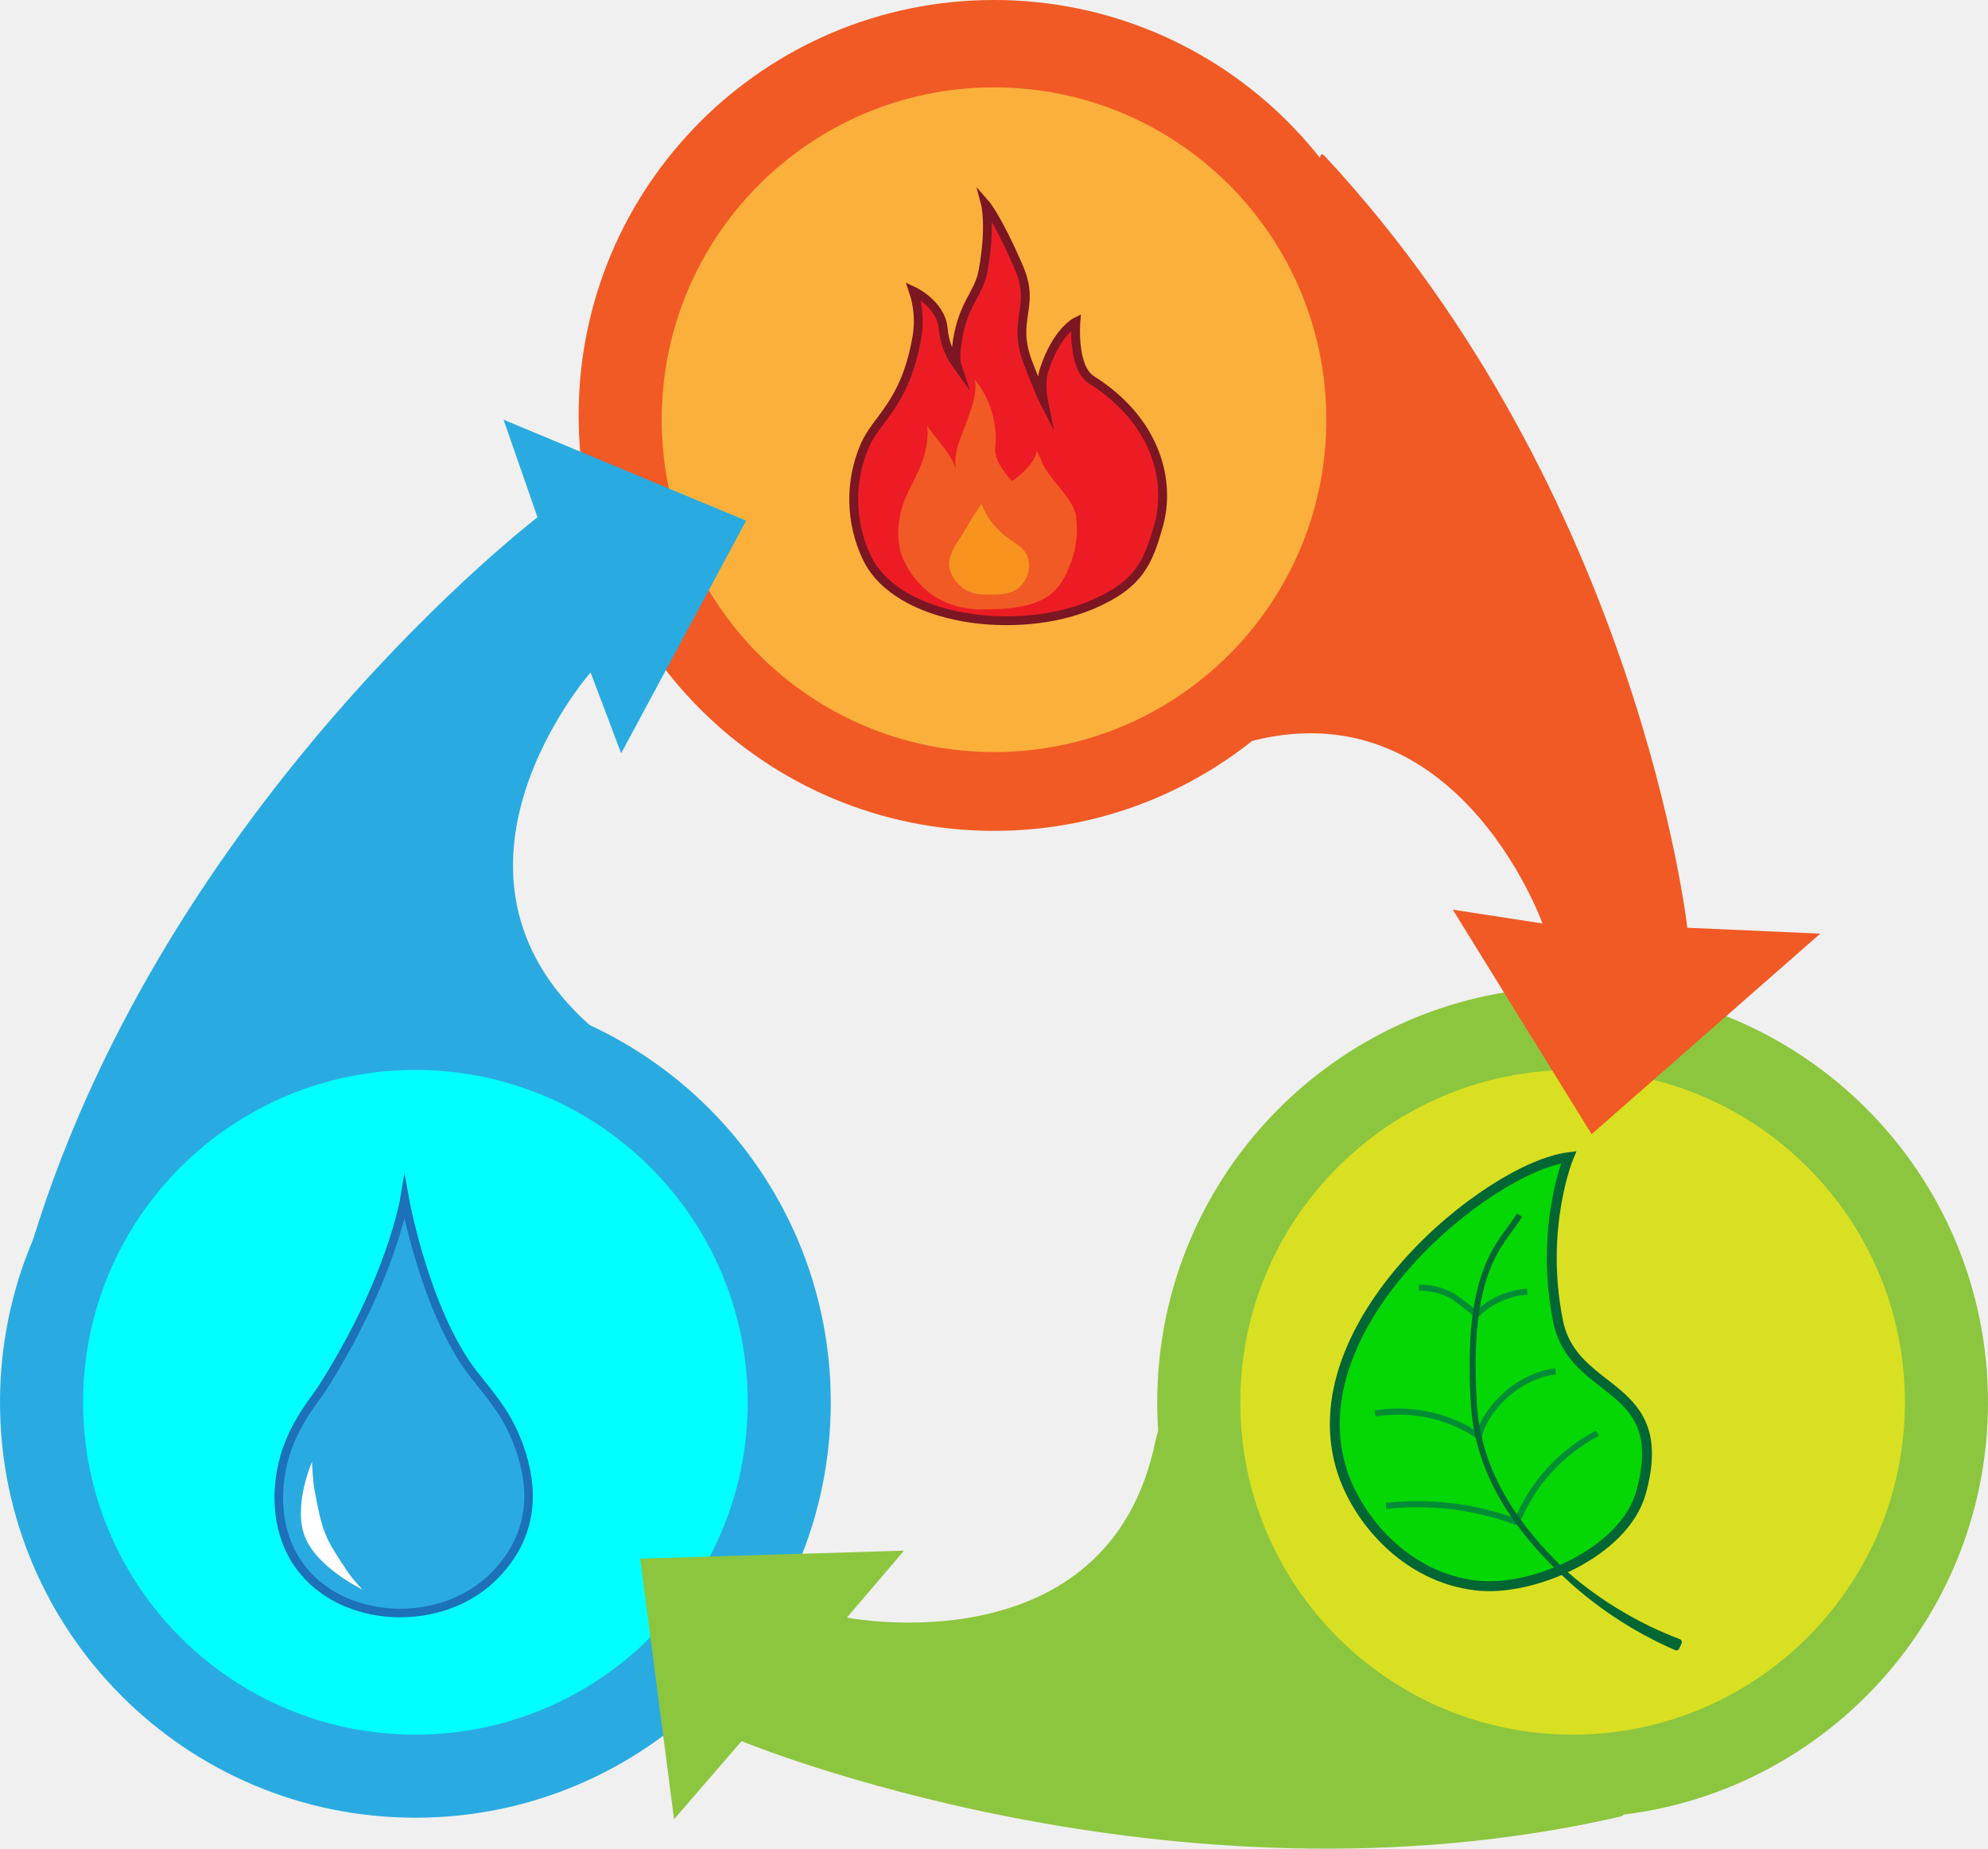
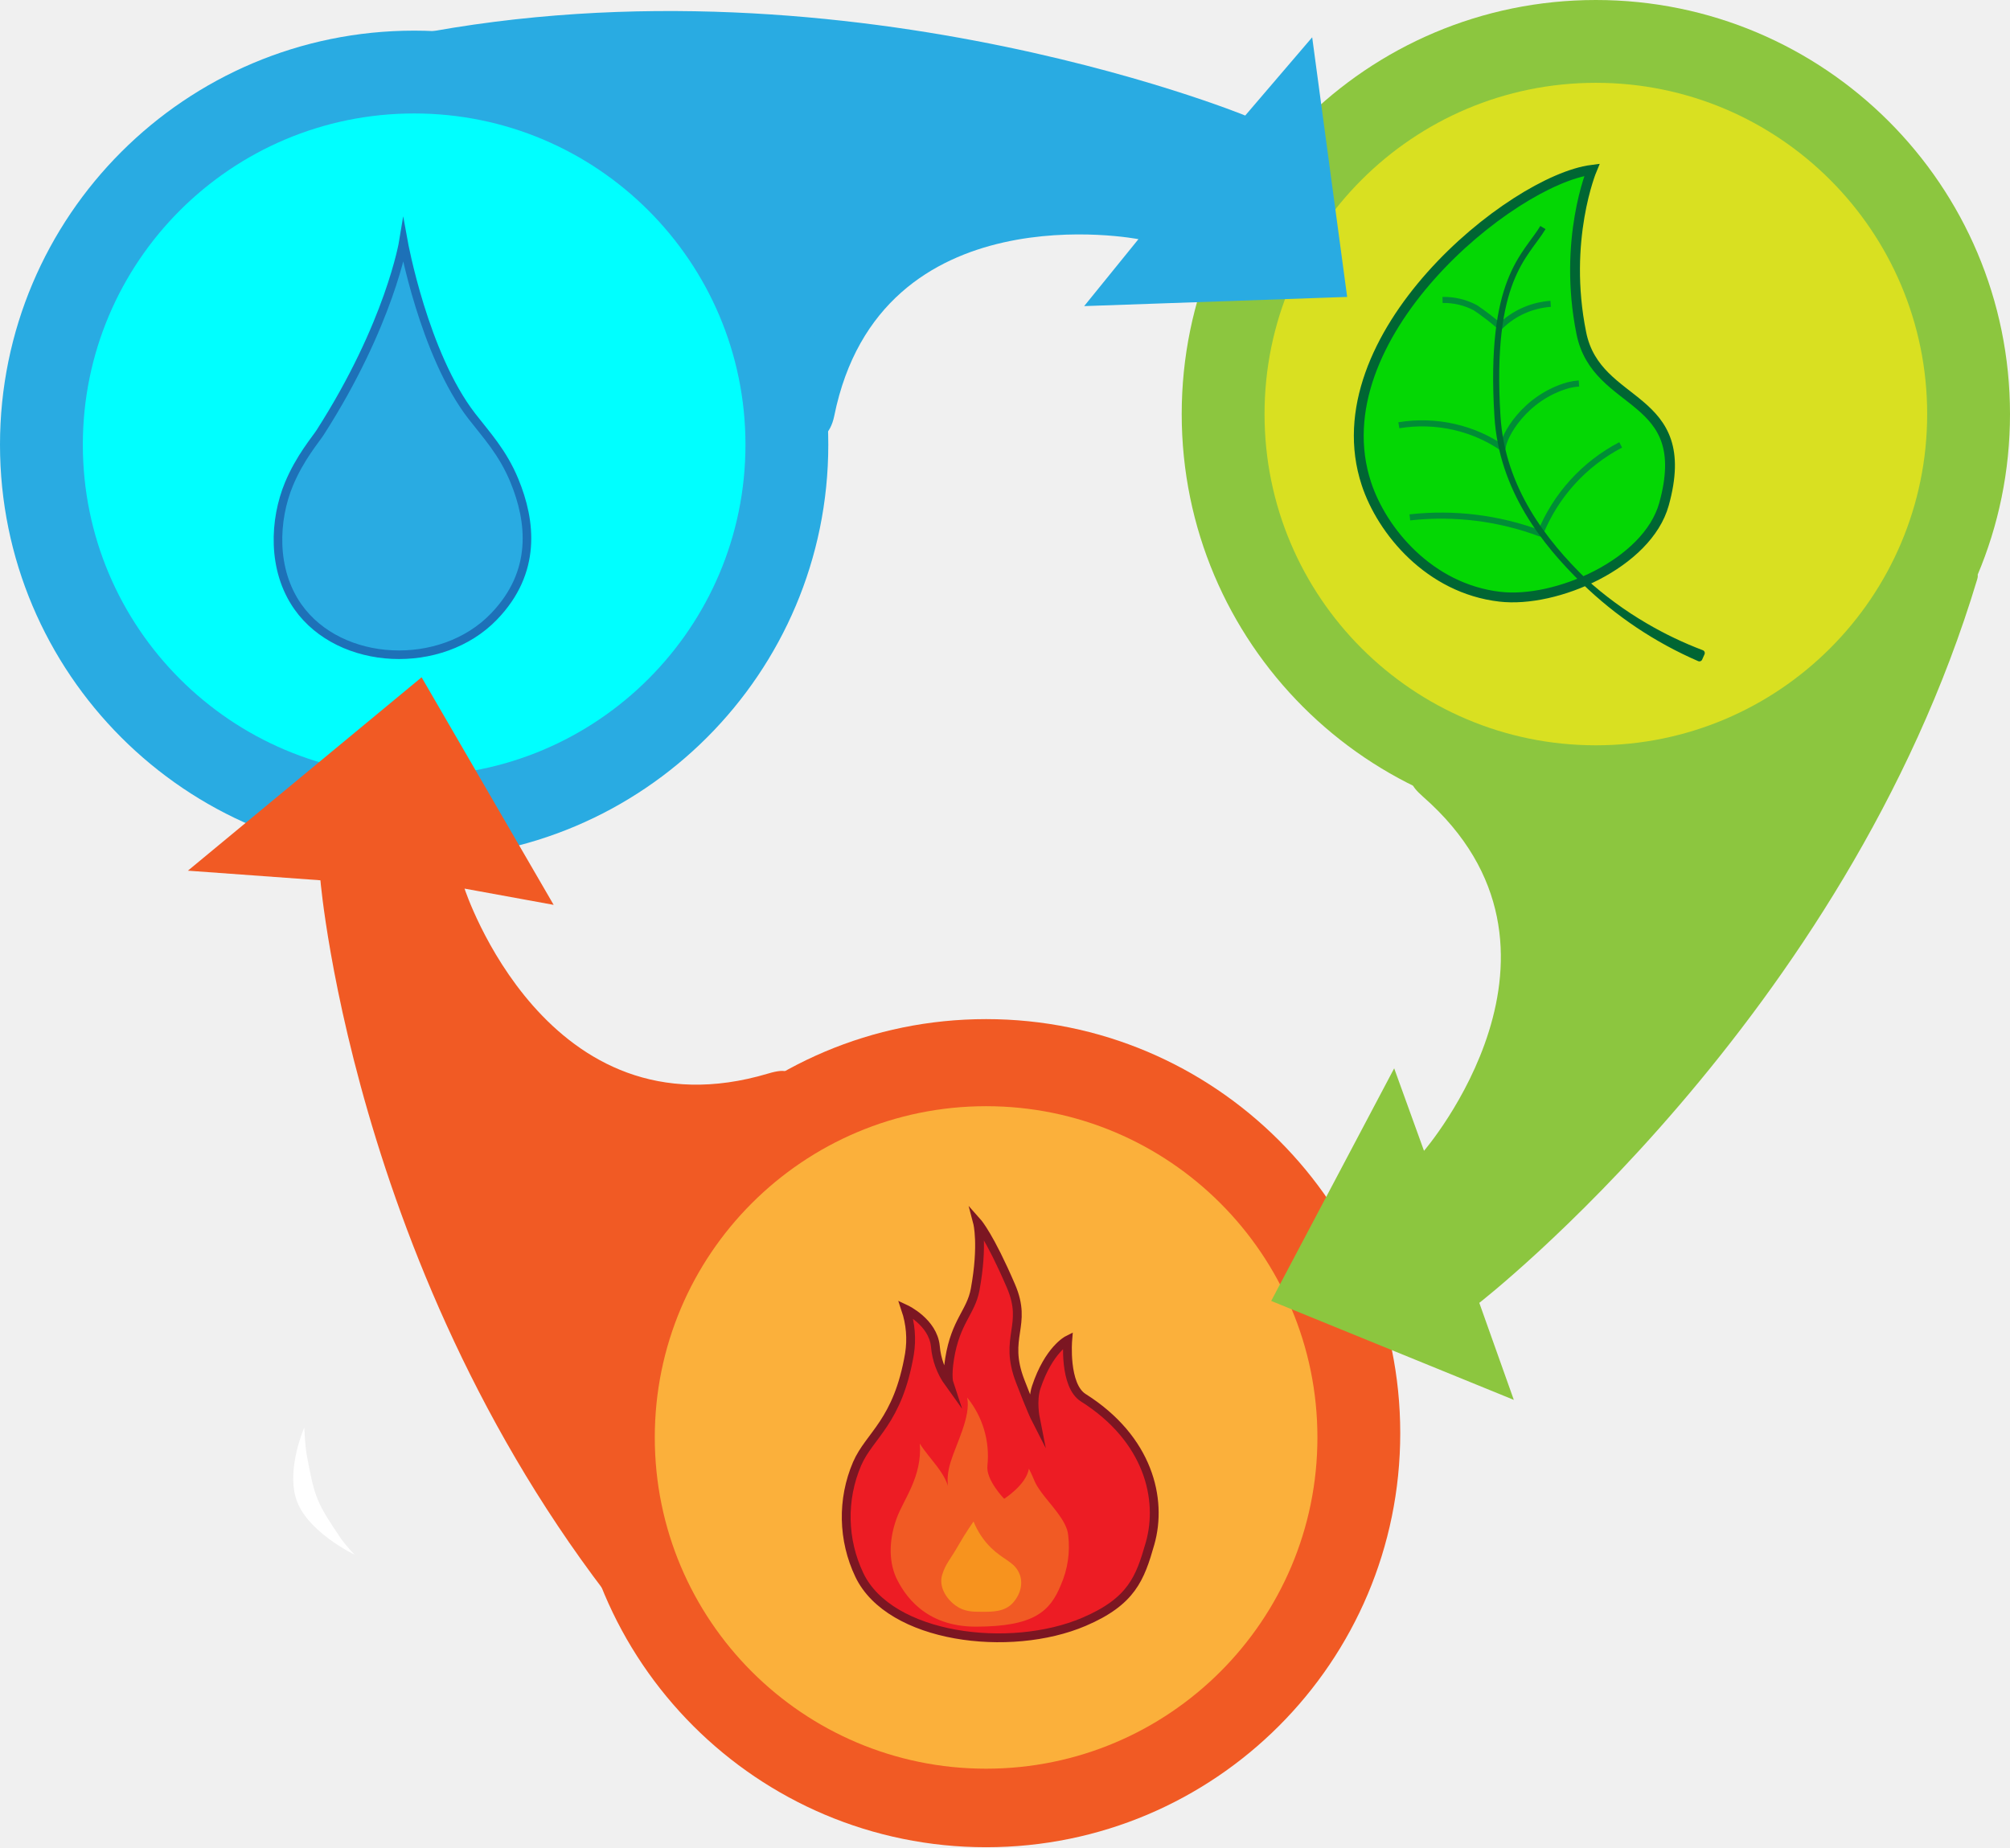
- <svg xmlns="http://www.w3.org/2000/svg" viewBox="0 0 598.23 556.26">
+ <svg xmlns="http://www.w3.org/2000/svg" viewBox="0 0 606.67 557.66">
  <g id="Warstwa_2" data-name="Warstwa 2">
-     <circle cx="299.12" cy="125" r="125" fill="#f15a24" />
-     <circle cx="299.12" cy="126.29" r="100" fill="#fbb03b" />
-     <path d="M34.29,377.62C75,245.27,186.1,160.25,186.1,160.25l-10.22-29.36,73,30.38-37.61,70-9.2-24.34s-52.39,59.66-.21,106.19C236.65,344.08,27.58,399.41,34.29,377.62Z" transform="translate(-24.35 -4.6)" fill="#29abe2" />
-     <circle cx="473.23" cy="421.94" r="125" fill="#8cc63f" />
-     <circle cx="473.23" cy="421.94" r="100" fill="#d9e021" />
-     <path d="M423.24,51.83C517.49,153.29,532.1,283.75,532.1,283.75l40,1.78L503.3,345.87l-41.78-67.56,27,4.16s-26.83-75.15-93.21-53.23c-22.89,7.56,19-33.24,30.4-83.11C436.42,99.64,415.76,43.77,423.24,51.83Z" transform="translate(-24.35 -4.6)" fill="#f15a24" />
-     <circle cx="125" cy="421.94" r="125" fill="#29abe2" />
-     <circle cx="125" cy="421.94" r="100" fill="aqua" />
-     <path d="M511.67,551.27c-135,30.89-264.16-22.78-264.16-22.78L227.19,552,217,473.58l79.4-2.4-17.2,20.14S357.77,506.85,372,438.4c4.73-22.8,15,30.36,51.49,63.64S522.78,548.73,511.67,551.27Z" transform="translate(-24.35 -4.6)" fill="#8cc63f" />
+     <circle cx="297.63" cy="432.66" r="125" fill="#f15a24" />
+     <circle cx="297.63" cy="433.95" r="100" fill="#fbb03b" />
+     <path d="M623.16,188.42C583.35,321.06,472.88,406.85,472.88,406.85l10.42,29.29-73.23-29.87,37.12-70.22,9,24.9s52.32-60.65-.19-106.81c-17.49-15.38,33.8,2,80.78-13.34S626.44,177.5,623.16,188.42Z" transform="translate(-26.39 -13.53)" fill="#8cc63f" />
+     <circle cx="481.67" cy="125" r="125" fill="#8cc63f" />
+     <circle cx="481.67" cy="125" r="100" fill="#d9e021" />
+     <path d="M138,26.86C272.82-4.66,402.23,48.41,402.23,48.41l20.21-23.62L433,103.17l-79.38,2.77L370,85.73s-77.92-15.17-91.81,53.35C268.94,184.73,115.77,32.05,138,26.86Z" transform="translate(-26.39 -13.53)" fill="#29abe2" />
+     <circle cx="125" cy="134.25" r="125" fill="#29abe2" />
+     <circle cx="125" cy="134.25" r="100" fill="aqua" />
+     <path d="M225.4,514.17C134.05,410.1,123.1,279.28,123.1,279.28l-40-2.9L153.64,218l39.86,68.7-26.9-4.91s24.71,75.87,91.68,55.82c23.09-6.91-19.88,32.7-32.73,82.23C213.57,466,232.66,522.44,225.4,514.17Z" transform="translate(-26.39 -13.53)" fill="#f15a24" />
  </g>
  <g id="Warstwa_3" data-name="Warstwa 3">
-     <path d="M146.11,365.19s-4.06,24.78-25.17,57.7c-1.33,2.08-6.1,7.63-9.38,15.54-4.42,10.65-5.26,25.78,2.73,37.07,12.73,18,43.28,19.42,59.16,2.89,13-13.48,11.21-28.76,6.16-41-3.52-8.55-8.53-13.89-12.83-19.43C152.27,399.23,146.11,365.19,146.11,365.19Z" transform="translate(-24.35 -4.6)" fill="#29abe2" stroke="#1d71b8" stroke-miterlimit="10" stroke-width="2.59" />
-     <path d="M129.28,478c-7.41-11-7.88-12.21-10.34-25.38-.46-2.46-.71-8.13-.71-8.13s-5.28,12-2.55,21.27c3,10.12,17.76,17.12,17.76,17.12A44.76,44.76,0,0,1,129.28,478Z" transform="translate(-24.35 -4.6)" fill="#fff" />
-     <path d="M299.2,92.18a28.24,28.24,0,0,1,1.13,13.5c-3.51,20.6-12,24.4-15.8,33.13a40.82,40.82,0,0,0,.68,33.6c9.16,19.15,45.45,23.68,67.8,14.13,14.37-6.13,16.92-13.07,19.94-23.66,3.83-13.42-.51-31.58-20.16-44-5.86-3.71-4.69-17.41-4.69-17.41s-5.74,2.88-9.51,14.3c-1.32,4-.27,9.23-.27,9.23s-1.17-2.27-4.57-11.12c-5.15-13.42,2.42-16.64-2.79-28.75C324.52,70.13,320.9,66,320.9,66s1.73,6.62-.74,20.14c-1.26,6.91-5.88,9.56-7.7,20.88-.87,5.37-.2,7.38-.2,7.38a22,22,0,0,1-4.11-11.08C307.41,96,299.2,92.18,299.2,92.18Z" transform="translate(-24.35 -4.6)" fill="#ed1c24" stroke="#7c1622" stroke-linecap="round" stroke-miterlimit="10" stroke-width="2.66" />
-     <path d="M296.25,173.08c-2.42-5.56-1.86-12.07.22-17.77s7.74-12.58,6.95-22.57c2.92,4.73,8.17,9.06,8.89,14.57,0,0-1.36-3.3.4-9,1.71-5.54,6.16-13.77,5-19.46a28,28,0,0,1,6.11,20.54c-.51,4.3,5.05,9.95,5.05,9.95s6.6-4.14,7.48-9.08c2,3.88,1.3,3.74,3.85,7.27s7.66,8.48,8,12.82a28.71,28.71,0,0,1-2.24,15.1C342.81,183.36,338,188,320.35,188c-15.34,0-21.6-9.61-24.1-14.93" transform="translate(-24.35 -4.6)" fill="#f15a24" />
-     <path d="M322.05,183.51c-2.53,0-5.17,0-7.7-1.81-3.08-2.18-5.2-5.9-4.14-9.34s2.42-4.54,5.05-9.16c1.95-3.43,4.42-6.94,4.42-6.94a23.45,23.45,0,0,0,5.32,8c3.5,3.35,6.39,4.09,8,6.75,1.85,3,1.21,6.85-1.45,9.82C329.09,183.55,325.38,183.53,322.05,183.51Z" transform="translate(-24.35 -4.6)" fill="#f7931e" />
-     <path d="M496.39,352.79c-24.23,3.1-82.63,50.5-68.07,94.76,4.71,14.33,19.05,31.66,40.27,34.12,17,2,44.56-10,49.55-27.91,9.4-33.75-20.32-28.6-24.95-51.69C487.56,374,496.39,352.79,496.39,352.79Z" transform="translate(-24.35 -4.6)" fill="#04d704" stroke="#063" stroke-miterlimit="10" stroke-width="2.97" />
-     <path d="M525.82,488.79" transform="translate(-24.35 -4.6)" fill="#006837" stroke="#063" stroke-miterlimit="10" stroke-width="1.37" />
-     <path d="M534.71,475.47" transform="translate(-24.35 -4.6)" fill="#006837" stroke="#063" stroke-miterlimit="10" stroke-width="1.6" />
-     <path d="M441.44,457.72a85.46,85.46,0,0,1,39.35,4.86,52.34,52.34,0,0,1,24.28-26.74" transform="translate(-24.35 -4.6)" fill="none" stroke="#008d36" stroke-linejoin="round" stroke-width="1.83" />
-     <path d="M438.12,429.91a43.44,43.44,0,0,1,16.75.52,42.79,42.79,0,0,1,14.59,6.38c.2-3.51,6.51-15.23,19.81-19a18.45,18.45,0,0,1,3.2-.51" transform="translate(-24.35 -4.6)" fill="none" stroke="#008d36" stroke-linejoin="round" stroke-width="1.83" />
-     <path d="M451.31,392.08a20.14,20.14,0,0,1,10,2.41,79.66,79.66,0,0,1,7.35,5.66h0a23.81,23.81,0,0,1,7.44-5,24.51,24.51,0,0,1,7.84-1.9" transform="translate(-24.35 -4.6)" fill="none" stroke="#008d36" stroke-linejoin="round" stroke-width="1.83" />
-     <path d="M481.61,370.22c-5.29,8.76-16.31,15.42-13.73,57,1.37,22,14.23,38.14,26.15,49.77a116.27,116.27,0,0,0,34.8,23.29l.71-1.6a112.59,112.59,0,0,1-17-8.13A110.56,110.56,0,0,1,494,477" transform="translate(-24.35 -4.6)" fill="none" stroke="#063" stroke-linejoin="round" stroke-width="1.83" />
-     <path d="M526.51,404.65" transform="translate(-24.35 -4.6)" fill="none" stroke="#063" stroke-linejoin="round" stroke-width="1.83" />
+     <path d="M148.15,86.44s-4.06,24.78-25.16,57.7c-1.34,2.08-6.11,7.63-9.39,15.54-4.42,10.65-5.25,25.78,2.73,37.07,12.73,18,43.28,19.42,59.17,2.89,13-13.48,11.2-28.76,6.15-41-3.51-8.55-8.53-13.89-12.82-19.43C154.31,120.48,148.15,86.44,148.15,86.44Z" transform="translate(-26.39 -13.53)" fill="#29abe2" stroke="#1d71b8" stroke-miterlimit="10" stroke-width="2.59" />
+     <path d="M129.28,478c-7.41-11-7.88-12.21-10.34-25.38-.46-2.46-.71-8.13-.71-8.13s-5.28,12-2.55,21.27c3,10.12,17.76,17.12,17.76,17.12A44.76,44.76,0,0,1,129.28,478Z" transform="translate(-26.39 -13.53)" fill="#fff" />
+     <path d="M299.76,408.77a28.29,28.29,0,0,1,1.13,13.51c-3.51,20.6-12,24.4-15.8,33.13a40.75,40.75,0,0,0,.68,33.6c9.16,19.14,45.45,23.67,67.8,14.13,14.36-6.14,16.92-13.07,19.94-23.66,3.82-13.42-.51-31.59-20.17-44-5.85-3.71-4.68-17.4-4.68-17.4s-5.74,2.87-9.52,14.3c-1.31,4-.27,9.23-.27,9.23s-1.16-2.27-4.56-11.12c-5.16-13.43,2.42-16.65-2.8-28.75-6.44-15-10.06-19.09-10.06-19.09s1.74,6.62-.73,20.15c-1.27,6.91-5.89,9.56-7.71,20.88-.86,5.37-.2,7.37-.2,7.37a22.1,22.1,0,0,1-4.1-11.08C308,412.63,299.76,408.77,299.76,408.77Z" transform="translate(-26.39 -13.53)" fill="#ed1c24" stroke="#7c1622" stroke-linecap="round" stroke-miterlimit="10" stroke-width="2.66" />
+     <path d="M296.81,489.68c-2.42-5.57-1.86-12.07.21-17.78s7.75-12.57,7-22.56c2.91,4.72,8.16,9.05,8.88,14.56,0,0-1.36-3.29.41-9,1.7-5.55,6.16-13.77,5-19.46A28,28,0,0,1,324.42,456c-.52,4.29,5.05,10,5.05,10s6.6-4.14,7.47-9.08c2,3.88,1.3,3.73,3.86,7.26s7.66,8.49,8,12.83A28.65,28.65,0,0,1,346.59,492c-3.22,7.95-8.06,12.6-25.68,12.6-15.35,0-21.6-9.61-24.1-14.93" transform="translate(-26.39 -13.53)" fill="#f15a24" />
+     <path d="M322.61,500.11c-2.53,0-5.18,0-7.7-1.82-3.08-2.18-5.2-5.9-4.15-9.33s2.43-4.54,5.05-9.17c1.95-3.43,4.42-6.94,4.42-6.94a23.37,23.37,0,0,0,5.33,8c3.49,3.35,6.39,4.08,8,6.75,1.85,3,1.21,6.85-1.45,9.81C329.65,500.15,325.94,500.13,322.61,500.11Z" transform="translate(-26.39 -13.53)" fill="#f7931e" />
+     <path d="M506.87,64.79c-24.23,3.1-82.63,50.5-68.07,94.76,4.71,14.33,19.05,31.66,40.27,34.12,17,2,44.56-10,49.55-27.91,9.39-33.75-20.32-28.6-24.95-51.69C498,86,506.87,64.79,506.87,64.79Z" transform="translate(-26.39 -13.53)" fill="#04d704" stroke="#063" stroke-miterlimit="10" stroke-width="2.97" />
+     <path d="M525.82,488.79" transform="translate(-26.39 -13.53)" fill="#006837" stroke="#063" stroke-miterlimit="10" stroke-width="1.37" />
+     <path d="M534.71,475.47" transform="translate(-26.39 -13.53)" fill="#006837" stroke="#063" stroke-miterlimit="10" stroke-width="1.6" />
+     <path d="M451.92,169.72a85.46,85.46,0,0,1,39.35,4.86,52.34,52.34,0,0,1,24.28-26.74" transform="translate(-26.39 -13.53)" fill="none" stroke="#008d36" stroke-linejoin="round" stroke-width="1.83" />
+     <path d="M448.6,141.91a43.44,43.44,0,0,1,16.75.52,42.62,42.62,0,0,1,14.58,6.38c.21-3.51,6.52-15.23,19.82-19a18.45,18.45,0,0,1,3.2-.51" transform="translate(-26.39 -13.53)" fill="none" stroke="#008d36" stroke-linejoin="round" stroke-width="1.83" />
+     <path d="M461.79,104.08a20.14,20.14,0,0,1,10,2.41,79.66,79.66,0,0,1,7.35,5.66h0a23.81,23.81,0,0,1,7.44-5,24.51,24.51,0,0,1,7.84-1.9" transform="translate(-26.39 -13.53)" fill="none" stroke="#008d36" stroke-linejoin="round" stroke-width="1.83" />
+     <path d="M492.09,82.22c-5.29,8.76-16.31,15.42-13.73,57,1.37,22,14.23,38.14,26.15,49.77a116.27,116.27,0,0,0,34.8,23.29l.71-1.6a112.59,112.59,0,0,1-17-8.13A110.56,110.56,0,0,1,504.51,189" transform="translate(-26.39 -13.53)" fill="none" stroke="#063" stroke-linejoin="round" stroke-width="1.83" />
+     <path d="M526.51,404.65" transform="translate(-26.39 -13.53)" fill="none" stroke="#063" stroke-linejoin="round" stroke-width="1.83" />
  </g>
</svg>
